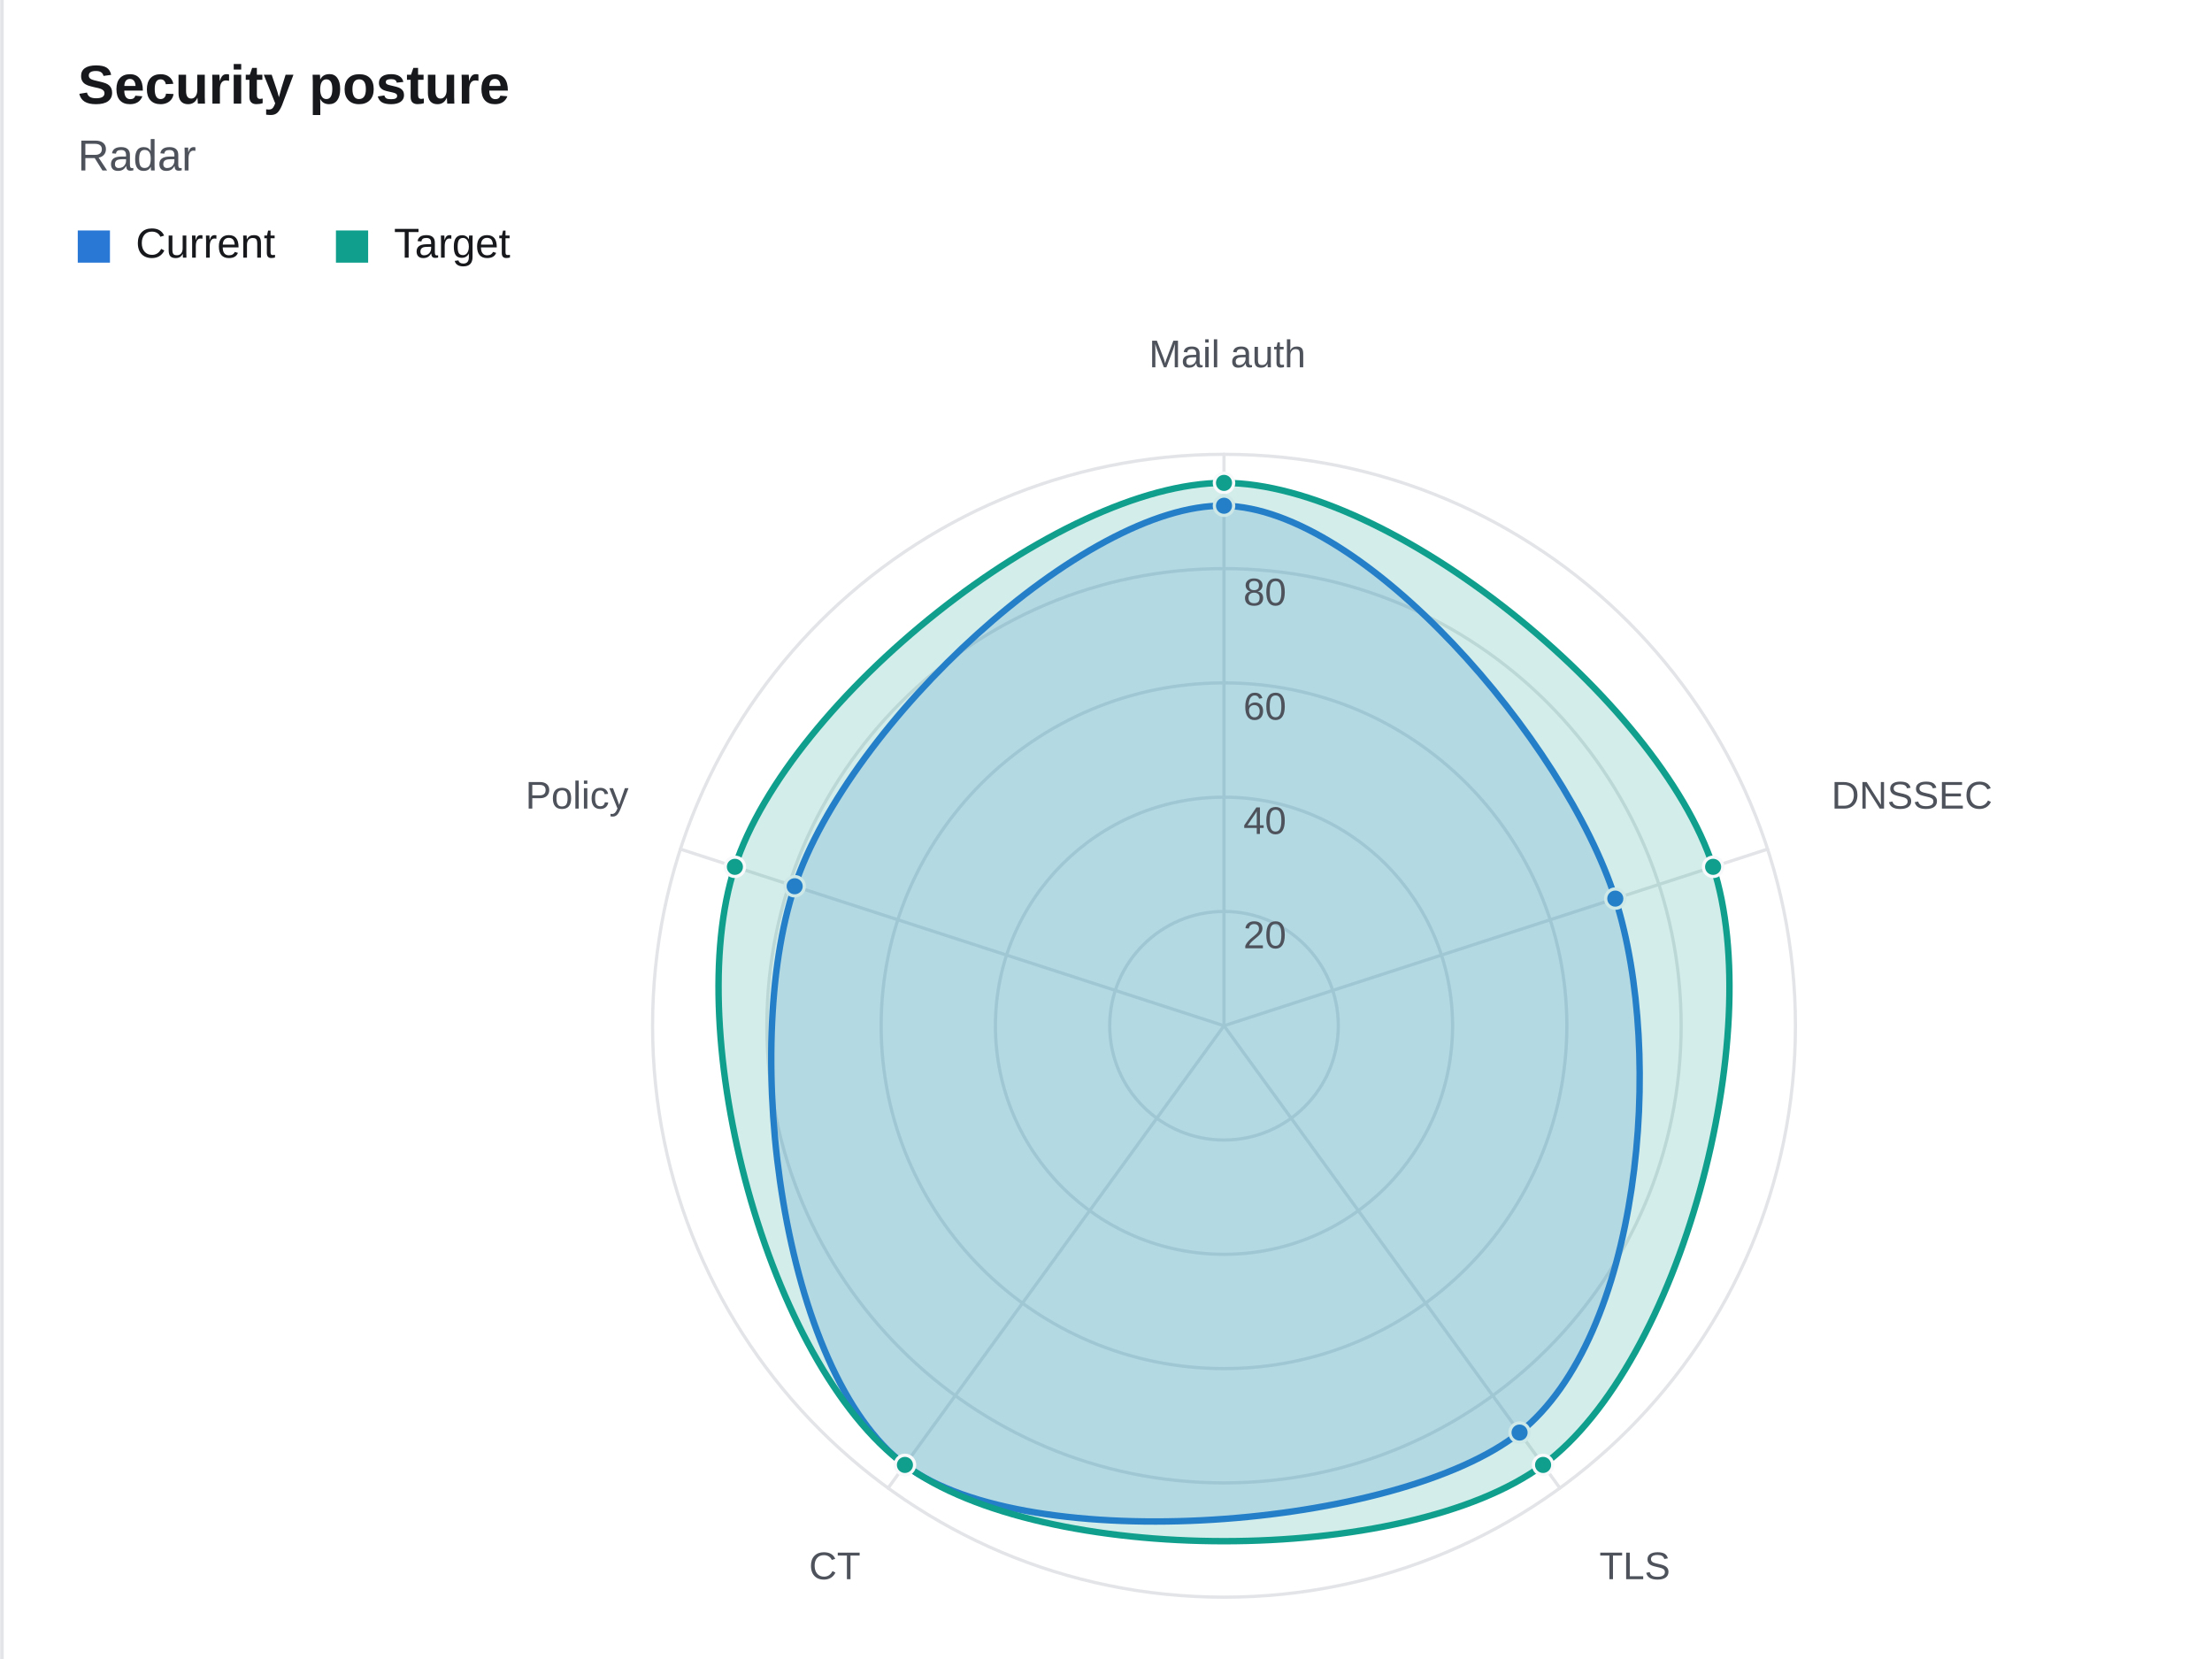
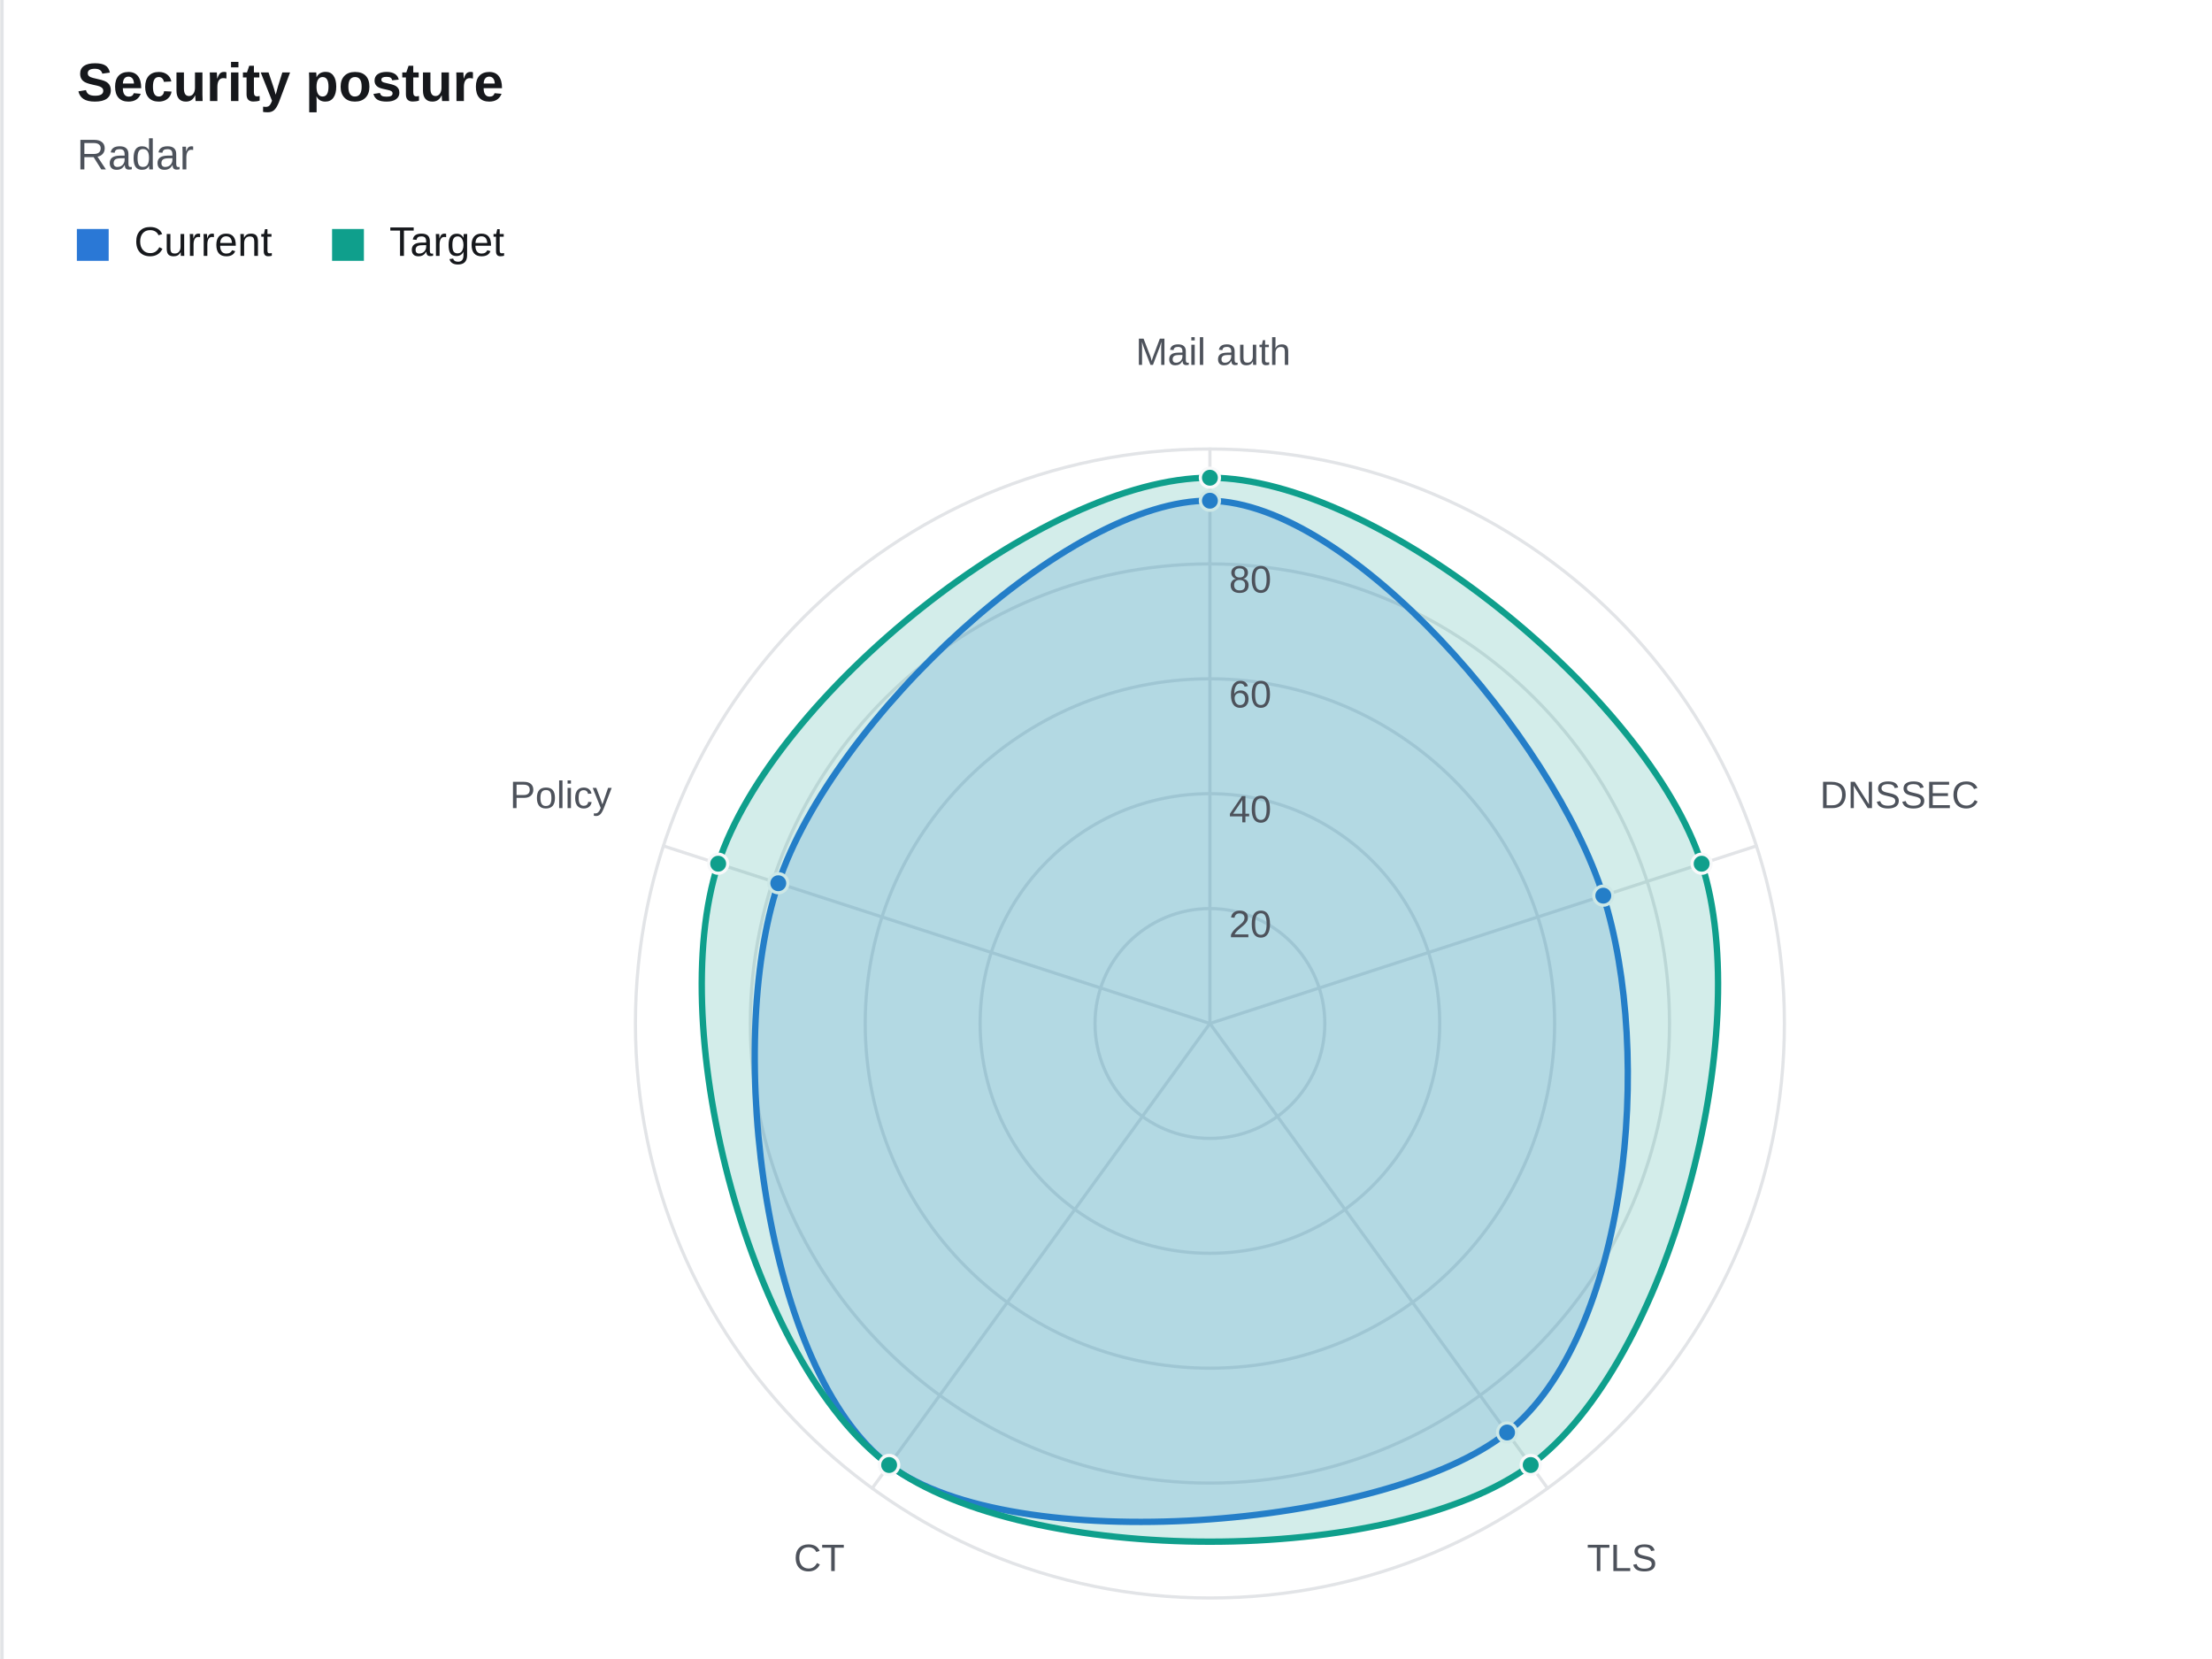
- <svg xmlns="http://www.w3.org/2000/svg" width="687" height="515" viewBox="0 8 686.7 515" stroke-linecap="round" stroke-linejoin="round" role="img" aria-label="Security posture" aria-labelledby="cfx-mm-radar-l-title" aria-describedby="cfx-mm-radar-l-description">
+ <svg xmlns="http://www.w3.org/2000/svg" width="695" height="521" viewBox="0 5 694.7 521" stroke-linecap="round" stroke-linejoin="round" role="img" aria-label="Security posture" aria-labelledby="cfx-mm-radar-l-title" aria-describedby="cfx-mm-radar-l-description">
  <defs>
    <clipPath id="cfx-mm-radar-l-clip-1" clipPathUnits="userSpaceOnUse">
      <rect x="24" y="24" width="712" height="522" />
    </clipPath>
    <clipPath id="cfx-mm-radar-l-clip-9" clipPathUnits="userSpaceOnUse">
      <rect x="24" y="75.65" width="712" height="19.5" />
    </clipPath>
    <clipPath id="cfx-mm-radar-l-clip-11" clipPathUnits="userSpaceOnUse">
-       <rect x="24" y="79.578" width="10" height="10" />
+       <rect x="24" y="76.95" width="10" height="10" />
    </clipPath>
    <clipPath id="cfx-mm-radar-l-clip-17" clipPathUnits="userSpaceOnUse">
-       <rect x="104.187" y="79.578" width="10" height="10" />
+       <rect x="104.187" y="76.95" width="10" height="10" />
    </clipPath>
    <clipPath id="cfx-mm-radar-l-clip-24" clipPathUnits="userSpaceOnUse">
      <rect x="24" y="107.15" width="712" height="438.85" />
    </clipPath>
  </defs>
  <rect x="0.5" y="0.5" width="759" height="569" rx="3" data-cfx-role="frame-card" fill="#FFFFFF" stroke="#E2E4E7" stroke-width="1" />
  <g clip-path="url(#cfx-mm-radar-l-clip-1)">
    <g data-cfx-role="frame-heading-source" data-cfx-authored-font-request="Calibri, Carlito, Segoe UI, Arial, system-ui, sans-serif|700|normal|17|">
      <g data-cfx-role="frame-heading">
-         <text x="24" y="40.187" font-family="Calibri, Carlito, Segoe UI, Arial, system-ui, sans-serif" font-size="17" font-weight="700" font-style="normal" fill="#16181C" xml:space="preserve" style="white-space:pre;font-language-override:normal;font-palette:normal">Security posture</text>
+         <text x="24" y="36.75" font-family="Calibri, Carlito, Segoe UI, Arial, system-ui, sans-serif" font-size="17" font-weight="700" font-style="normal" fill="#16181C" xml:space="preserve" style="white-space:pre;font-language-override:normal;font-palette:normal">Security posture</text>
      </g>
    </g>
    <g data-cfx-role="frame-heading-source" data-cfx-authored-font-request="Calibri, Carlito, Segoe UI, Arial, system-ui, sans-serif|400|normal|13.5|">
      <g data-cfx-role="frame-heading">
-         <text x="24" y="60.954" font-family="Calibri, Carlito, Segoe UI, Arial, system-ui, sans-serif" font-size="13.5" font-weight="400" font-style="normal" fill="#4D525B" xml:space="preserve" style="white-space:pre;font-language-override:normal;font-palette:normal">Radar</text>
+         <text x="24" y="58.225" font-family="Calibri, Carlito, Segoe UI, Arial, system-ui, sans-serif" font-size="13.5" font-weight="400" font-style="normal" fill="#4D525B" xml:space="preserve" style="white-space:pre;font-language-override:normal;font-palette:normal">Radar</text>
      </g>
    </g>
  </g>
  <g clip-path="url(#cfx-mm-radar-l-clip-9)">
    <g id="cfx-mm-radar-l-node-10" data-cfx-source-id="legend-series-0" data-cfx-role="legend-entry" aria-label="Current" data-cfx-series-key="cfx:auto:1" data-cfx-state="None">
      <g clip-path="url(#cfx-mm-radar-l-clip-11)">
-         <rect x="24" y="79.578" width="10" height="10" rx="0" data-cfx-role="legend-swatch" fill="#2A78D6" stroke="none" stroke-width="1" />
+         <rect x="24" y="76.95" width="10" height="10" rx="0" data-cfx-role="legend-swatch" fill="#2A78D6" stroke="none" stroke-width="1" />
      </g>
      <g data-cfx-role="legend-label">
-         <text x="42" y="88.028" font-family="Calibri, Carlito, Segoe UI, Arial, system-ui, sans-serif" font-size="13" font-weight="400" font-style="normal" fill="#16181C" xml:space="preserve" style="white-space:pre;font-language-override:normal;font-palette:normal">Current</text>
+         <text x="42" y="85.4" font-family="Calibri, Carlito, Segoe UI, Arial, system-ui, sans-serif" font-size="13" font-weight="400" font-style="normal" fill="#16181C" xml:space="preserve" style="white-space:pre;font-language-override:normal;font-palette:normal">Current</text>
      </g>
    </g>
    <g id="cfx-mm-radar-l-node-16" data-cfx-source-id="legend-series-1" data-cfx-role="legend-entry" aria-label="Target" data-cfx-series-key="cfx:auto:2" data-cfx-state="None">
      <g clip-path="url(#cfx-mm-radar-l-clip-17)">
-         <rect x="104.187" y="79.578" width="10" height="10" rx="0" data-cfx-role="legend-swatch" fill="#0F9F8C" stroke="none" stroke-width="1" />
+         <rect x="104.187" y="76.95" width="10" height="10" rx="0" data-cfx-role="legend-swatch" fill="#0F9F8C" stroke="none" stroke-width="1" />
      </g>
      <g data-cfx-role="legend-label">
-         <text x="122.187" y="88.028" font-family="Calibri, Carlito, Segoe UI, Arial, system-ui, sans-serif" font-size="13" font-weight="400" font-style="normal" fill="#16181C" xml:space="preserve" style="white-space:pre;font-language-override:normal;font-palette:normal">Target</text>
+         <text x="122.187" y="85.4" font-family="Calibri, Carlito, Segoe UI, Arial, system-ui, sans-serif" font-size="13" font-weight="400" font-style="normal" fill="#16181C" xml:space="preserve" style="white-space:pre;font-language-override:normal;font-palette:normal">Target</text>
      </g>
    </g>
  </g>
  <g data-cfx-role="coordinate-system" data-cfx-coordinate-system="polar">
    <g clip-path="url(#cfx-mm-radar-l-clip-24)">
-       <ellipse cx="380" cy="326.575" rx="35.495" ry="35.495" data-cfx-role="radar-ring" fill="none" stroke="#E2E4E7" stroke-width="1" />
-       <ellipse cx="380" cy="326.575" rx="70.989" ry="70.989" data-cfx-role="radar-ring" fill="none" stroke="#E2E4E7" stroke-width="1" />
-       <ellipse cx="380" cy="326.575" rx="106.484" ry="106.484" data-cfx-role="radar-ring" fill="none" stroke="#E2E4E7" stroke-width="1" />
-       <ellipse cx="380" cy="326.575" rx="141.979" ry="141.979" data-cfx-role="radar-ring" fill="none" stroke="#E2E4E7" stroke-width="1" />
-       <ellipse cx="380" cy="326.575" rx="177.473" ry="177.473" data-cfx-role="radar-ring" fill="none" stroke="#E2E4E7" stroke-width="1" />
-       <line x1="380" y1="326.575" x2="380" y2="149.102" data-cfx-role="radar-spoke" fill="none" stroke="#E2E4E7" stroke-width="1" />
-       <line x1="380" y1="326.575" x2="548.787" y2="271.733" data-cfx-role="radar-spoke" fill="none" stroke="#E2E4E7" stroke-width="1" />
-       <line x1="380" y1="326.575" x2="484.316" y2="470.154" data-cfx-role="radar-spoke" fill="none" stroke="#E2E4E7" stroke-width="1" />
-       <line x1="380" y1="326.575" x2="275.684" y2="470.154" data-cfx-role="radar-spoke" fill="none" stroke="#E2E4E7" stroke-width="1" />
-       <line x1="380" y1="326.575" x2="211.213" y2="271.733" data-cfx-role="radar-spoke" fill="none" stroke="#E2E4E7" stroke-width="1" />
+       <ellipse cx="380" cy="326.575" rx="36.1" ry="36.1" data-cfx-role="radar-ring" fill="none" stroke="#E2E4E7" stroke-width="1" />
+       <ellipse cx="380" cy="326.575" rx="72.2" ry="72.2" data-cfx-role="radar-ring" fill="none" stroke="#E2E4E7" stroke-width="1" />
+       <ellipse cx="380" cy="326.575" rx="108.3" ry="108.3" data-cfx-role="radar-ring" fill="none" stroke="#E2E4E7" stroke-width="1" />
+       <ellipse cx="380" cy="326.575" rx="144.4" ry="144.4" data-cfx-role="radar-ring" fill="none" stroke="#E2E4E7" stroke-width="1" />
+       <ellipse cx="380" cy="326.575" rx="180.5" ry="180.5" data-cfx-role="radar-ring" fill="none" stroke="#E2E4E7" stroke-width="1" />
+       <line x1="380" y1="326.575" x2="380" y2="146.075" data-cfx-role="radar-spoke" fill="none" stroke="#E2E4E7" stroke-width="1" />
+       <line x1="380" y1="326.575" x2="551.666" y2="270.797" data-cfx-role="radar-spoke" fill="none" stroke="#E2E4E7" stroke-width="1" />
+       <line x1="380" y1="326.575" x2="486.095" y2="472.603" data-cfx-role="radar-spoke" fill="none" stroke="#E2E4E7" stroke-width="1" />
+       <line x1="380" y1="326.575" x2="273.905" y2="472.603" data-cfx-role="radar-spoke" fill="none" stroke="#E2E4E7" stroke-width="1" />
+       <line x1="380" y1="326.575" x2="208.334" y2="270.797" data-cfx-role="radar-spoke" fill="none" stroke="#E2E4E7" stroke-width="1" />
      <g id="cfx-mm-radar-l-node-35" data-cfx-source-id="series-0" data-cfx-role="radar-series" data-cfx-form="area" data-cfx-label="Current" data-cfx-missing-policy="zero" data-cfx-series="0" data-cfx-series-key="cfx:auto:1" data-cfx-series-scope="local">
-         <path d="M 380 165.074 C 423.328 165.727 485.921 238.154 501.527 287.089 C 517.132 336.023 509.305 423.024 471.798 452.924 C 434.292 482.825 319.173 491.82 280.9 462.975 C 242.626 434.13 229.811 333.893 246.658 283.25 C 263.505 232.607 336.672 164.422 380 165.074 Z" data-cfx-role="radar-area" fill="rgba(42,120,214,0.18)" stroke="none" stroke-width="1" fill-rule="evenodd" />
-         <path d="M 380 165.074 C 423.328 165.727 485.921 238.154 501.527 287.089 C 517.132 336.023 509.305 423.024 471.798 452.924 C 434.292 482.825 319.173 491.82 280.9 462.975 C 242.626 434.13 229.811 333.893 246.658 283.25 C 263.505 232.607 336.672 164.422 380 165.074 Z" data-cfx-role="radar-outline" fill="none" stroke="#2A78D6" stroke-width="2" />
+         <path d="M 380 162.32 C 424.067 162.984 487.727 236.646 503.599 286.415 C 519.471 336.184 511.51 424.669 473.364 455.079 C 435.218 485.49 318.136 494.638 279.21 465.301 C 240.283 435.965 227.25 334.018 244.384 282.511 C 261.518 231.004 335.933 161.656 380 162.32 Z" data-cfx-role="radar-area" fill="rgba(42,120,214,0.18)" stroke="none" stroke-width="1" fill-rule="evenodd" />
+         <path d="M 380 162.32 C 424.067 162.984 487.727 236.646 503.599 286.415 C 519.471 336.184 511.51 424.669 473.364 455.079 C 435.218 485.49 318.136 494.638 279.21 465.301 C 240.283 435.965 227.25 334.018 244.384 282.511 C 261.518 231.004 335.933 161.656 380 162.32 Z" data-cfx-role="radar-outline" fill="none" stroke="#2A78D6" stroke-width="2" />
        <g id="cfx-mm-radar-l-node-38" data-cfx-source-id="series-0-point-0" data-cfx-role="radar-point-source" aria-label="Current, Mail auth: 91" data-cfx-angle="-1.5707963267948966" data-cfx-category="1" data-cfx-category-label="Mail auth" data-cfx-full-label="91" data-cfx-label="Current, Mail auth: 91" data-cfx-missing="false" data-cfx-point="0" data-cfx-series="0" data-cfx-series-key="cfx:auto:1" data-cfx-series-scope="local" data-cfx-value="91" data-cfx-x="1">
-           <ellipse cx="380" cy="165.074" rx="3" ry="3" data-cfx-role="radar-point" fill="#2A78D6" stroke="#F8F9FA" stroke-width="1" />
+           <ellipse cx="380" cy="162.32" rx="3" ry="3" data-cfx-role="radar-point" fill="#2A78D6" stroke="#F8F9FA" stroke-width="1" />
        </g>
        <g id="cfx-mm-radar-l-node-41" data-cfx-source-id="series-0-point-1" data-cfx-role="radar-point-source" aria-label="Current, DNSSEC: 72" data-cfx-angle="-0.3141592653589793" data-cfx-category="2" data-cfx-category-label="DNSSEC" data-cfx-full-label="72" data-cfx-label="Current, DNSSEC: 72" data-cfx-missing="false" data-cfx-point="1" data-cfx-series="0" data-cfx-series-key="cfx:auto:1" data-cfx-series-scope="local" data-cfx-value="72" data-cfx-x="2">
-           <ellipse cx="501.527" cy="287.089" rx="3" ry="3" data-cfx-role="radar-point" fill="#2A78D6" stroke="#F8F9FA" stroke-width="1" />
+           <ellipse cx="503.599" cy="286.415" rx="3" ry="3" data-cfx-role="radar-point" fill="#2A78D6" stroke="#F8F9FA" stroke-width="1" />
        </g>
        <g id="cfx-mm-radar-l-node-44" data-cfx-source-id="series-0-point-2" data-cfx-role="radar-point-source" aria-label="Current, TLS: 88" data-cfx-angle="0.9424777960769379" data-cfx-category="3" data-cfx-category-label="TLS" data-cfx-full-label="88" data-cfx-label="Current, TLS: 88" data-cfx-missing="false" data-cfx-point="2" data-cfx-series="0" data-cfx-series-key="cfx:auto:1" data-cfx-series-scope="local" data-cfx-value="88" data-cfx-x="3">
-           <ellipse cx="471.798" cy="452.924" rx="3" ry="3" data-cfx-role="radar-point" fill="#2A78D6" stroke="#F8F9FA" stroke-width="1" />
+           <ellipse cx="473.364" cy="455.079" rx="3" ry="3" data-cfx-role="radar-point" fill="#2A78D6" stroke="#F8F9FA" stroke-width="1" />
        </g>
        <g id="cfx-mm-radar-l-node-47" data-cfx-source-id="series-0-point-3" data-cfx-role="radar-point-source" aria-label="Current, CT: 95" data-cfx-angle="2.199114857512855" data-cfx-category="4" data-cfx-category-label="CT" data-cfx-full-label="95" data-cfx-label="Current, CT: 95" data-cfx-missing="false" data-cfx-point="3" data-cfx-series="0" data-cfx-series-key="cfx:auto:1" data-cfx-series-scope="local" data-cfx-value="95" data-cfx-x="4">
-           <ellipse cx="280.9" cy="462.975" rx="3" ry="3" data-cfx-role="radar-point" fill="#2A78D6" stroke="#F8F9FA" stroke-width="1" />
+           <ellipse cx="279.21" cy="465.301" rx="3" ry="3" data-cfx-role="radar-point" fill="#2A78D6" stroke="#F8F9FA" stroke-width="1" />
        </g>
        <g id="cfx-mm-radar-l-node-50" data-cfx-source-id="series-0-point-4" data-cfx-role="radar-point-source" aria-label="Current, Policy: 79" data-cfx-angle="3.4557519189487724" data-cfx-category="5" data-cfx-category-label="Policy" data-cfx-full-label="79" data-cfx-label="Current, Policy: 79" data-cfx-missing="false" data-cfx-point="4" data-cfx-series="0" data-cfx-series-key="cfx:auto:1" data-cfx-series-scope="local" data-cfx-value="79" data-cfx-x="5">
-           <ellipse cx="246.658" cy="283.25" rx="3" ry="3" data-cfx-role="radar-point" fill="#2A78D6" stroke="#F8F9FA" stroke-width="1" />
+           <ellipse cx="244.384" cy="282.511" rx="3" ry="3" data-cfx-role="radar-point" fill="#2A78D6" stroke="#F8F9FA" stroke-width="1" />
        </g>
      </g>
      <g id="cfx-mm-radar-l-node-54" data-cfx-source-id="series-1" data-cfx-role="radar-series" data-cfx-form="area" data-cfx-label="Target" data-cfx-missing-policy="zero" data-cfx-series="1" data-cfx-series-key="cfx:auto:2" data-cfx-series-scope="local">
-         <path d="M 380 157.975 C 431.649 157.975 515.061 225.367 531.908 277.217 C 548.755 329.067 521.772 431.396 479.1 462.975 C 436.429 494.554 323.571 494.554 280.9 462.975 C 238.228 431.396 211.245 329.067 228.092 277.217 C 244.939 225.367 328.351 157.975 380 157.975 Z" data-cfx-role="radar-area" fill="rgba(15,159,140,0.18)" stroke="none" stroke-width="1" fill-rule="evenodd" />
-         <path d="M 380 157.975 C 431.649 157.975 515.061 225.367 531.908 277.217 C 548.755 329.067 521.772 431.396 479.1 462.975 C 436.429 494.554 323.571 494.554 280.9 462.975 C 238.228 431.396 211.245 329.067 228.092 277.217 C 244.939 225.367 328.351 157.975 380 157.975 Z" data-cfx-role="radar-outline" fill="none" stroke="#0F9F8C" stroke-width="2" />
+         <path d="M 380 155.1 C 432.53 155.1 517.365 223.641 534.499 276.375 C 551.634 329.109 524.19 433.184 480.79 465.301 C 437.391 497.419 322.609 497.419 279.21 465.301 C 235.81 433.184 208.366 329.109 225.501 276.375 C 242.635 223.641 327.47 155.1 380 155.1 Z" data-cfx-role="radar-area" fill="rgba(15,159,140,0.18)" stroke="none" stroke-width="1" fill-rule="evenodd" />
+         <path d="M 380 155.1 C 432.53 155.1 517.365 223.641 534.499 276.375 C 551.634 329.109 524.19 433.184 480.79 465.301 C 437.391 497.419 322.609 497.419 279.21 465.301 C 235.81 433.184 208.366 329.109 225.501 276.375 C 242.635 223.641 327.47 155.1 380 155.1 Z" data-cfx-role="radar-outline" fill="none" stroke="#0F9F8C" stroke-width="2" />
        <g id="cfx-mm-radar-l-node-57" data-cfx-source-id="series-1-point-0" data-cfx-role="radar-point-source" aria-label="Target, Mail auth: 95" data-cfx-angle="-1.5707963267948966" data-cfx-category="1" data-cfx-category-label="Mail auth" data-cfx-full-label="95" data-cfx-label="Target, Mail auth: 95" data-cfx-missing="false" data-cfx-point="0" data-cfx-series="1" data-cfx-series-key="cfx:auto:2" data-cfx-series-scope="local" data-cfx-value="95" data-cfx-x="1">
-           <ellipse cx="380" cy="157.975" rx="3" ry="3" data-cfx-role="radar-point" fill="#0F9F8C" stroke="#F8F9FA" stroke-width="1" />
+           <ellipse cx="380" cy="155.1" rx="3" ry="3" data-cfx-role="radar-point" fill="#0F9F8C" stroke="#F8F9FA" stroke-width="1" />
        </g>
        <g id="cfx-mm-radar-l-node-60" data-cfx-source-id="series-1-point-1" data-cfx-role="radar-point-source" aria-label="Target, DNSSEC: 90" data-cfx-angle="-0.3141592653589793" data-cfx-category="2" data-cfx-category-label="DNSSEC" data-cfx-full-label="90" data-cfx-label="Target, DNSSEC: 90" data-cfx-missing="false" data-cfx-point="1" data-cfx-series="1" data-cfx-series-key="cfx:auto:2" data-cfx-series-scope="local" data-cfx-value="90" data-cfx-x="2">
-           <ellipse cx="531.908" cy="277.217" rx="3" ry="3" data-cfx-role="radar-point" fill="#0F9F8C" stroke="#F8F9FA" stroke-width="1" />
+           <ellipse cx="534.499" cy="276.375" rx="3" ry="3" data-cfx-role="radar-point" fill="#0F9F8C" stroke="#F8F9FA" stroke-width="1" />
        </g>
        <g id="cfx-mm-radar-l-node-63" data-cfx-source-id="series-1-point-2" data-cfx-role="radar-point-source" aria-label="Target, TLS: 95" data-cfx-angle="0.9424777960769379" data-cfx-category="3" data-cfx-category-label="TLS" data-cfx-full-label="95" data-cfx-label="Target, TLS: 95" data-cfx-missing="false" data-cfx-point="2" data-cfx-series="1" data-cfx-series-key="cfx:auto:2" data-cfx-series-scope="local" data-cfx-value="95" data-cfx-x="3">
-           <ellipse cx="479.1" cy="462.975" rx="3" ry="3" data-cfx-role="radar-point" fill="#0F9F8C" stroke="#F8F9FA" stroke-width="1" />
+           <ellipse cx="480.79" cy="465.301" rx="3" ry="3" data-cfx-role="radar-point" fill="#0F9F8C" stroke="#F8F9FA" stroke-width="1" />
        </g>
        <g id="cfx-mm-radar-l-node-66" data-cfx-source-id="series-1-point-3" data-cfx-role="radar-point-source" aria-label="Target, CT: 95" data-cfx-angle="2.199114857512855" data-cfx-category="4" data-cfx-category-label="CT" data-cfx-full-label="95" data-cfx-label="Target, CT: 95" data-cfx-missing="false" data-cfx-point="3" data-cfx-series="1" data-cfx-series-key="cfx:auto:2" data-cfx-series-scope="local" data-cfx-value="95" data-cfx-x="4">
-           <ellipse cx="280.9" cy="462.975" rx="3" ry="3" data-cfx-role="radar-point" fill="#0F9F8C" stroke="#F8F9FA" stroke-width="1" />
+           <ellipse cx="279.21" cy="465.301" rx="3" ry="3" data-cfx-role="radar-point" fill="#0F9F8C" stroke="#F8F9FA" stroke-width="1" />
        </g>
        <g id="cfx-mm-radar-l-node-69" data-cfx-source-id="series-1-point-4" data-cfx-role="radar-point-source" aria-label="Target, Policy: 90" data-cfx-angle="3.4557519189487724" data-cfx-category="5" data-cfx-category-label="Policy" data-cfx-full-label="90" data-cfx-label="Target, Policy: 90" data-cfx-missing="false" data-cfx-point="4" data-cfx-series="1" data-cfx-series-key="cfx:auto:2" data-cfx-series-scope="local" data-cfx-value="90" data-cfx-x="5">
-           <ellipse cx="228.092" cy="277.217" rx="3" ry="3" data-cfx-role="radar-point" fill="#0F9F8C" stroke="#F8F9FA" stroke-width="1" />
+           <ellipse cx="225.501" cy="276.375" rx="3" ry="3" data-cfx-role="radar-point" fill="#0F9F8C" stroke="#F8F9FA" stroke-width="1" />
        </g>
      </g>
      <g id="cfx-mm-radar-l-node-73" data-cfx-source-id="radar-radius-label-0-source" data-cfx-role="radar-ring-label-source" data-cfx-full-label="20">
        <g id="cfx-mm-radar-l-node-74" data-cfx-source-id="radar-radius-label-0" data-cfx-role="radar-ring-label">
-           <text x="386" y="302.506" font-family="Calibri, Carlito, Segoe UI, Arial, system-ui, sans-serif" font-size="12" font-weight="400" font-style="normal" fill="#4D525B" xml:space="preserve" style="white-space:pre;font-language-override:normal;font-palette:normal">20</text>
+           <text x="386" y="299.475" font-family="Calibri, Carlito, Segoe UI, Arial, system-ui, sans-serif" font-size="12" font-weight="400" font-style="normal" fill="#4D525B" xml:space="preserve" style="white-space:pre;font-language-override:normal;font-palette:normal">20</text>
        </g>
      </g>
      <g id="cfx-mm-radar-l-node-76" data-cfx-source-id="radar-radius-label-1-source" data-cfx-role="radar-ring-label-source" data-cfx-full-label="40">
        <g id="cfx-mm-radar-l-node-77" data-cfx-source-id="radar-radius-label-1" data-cfx-role="radar-ring-label">
-           <text x="386" y="267.011" font-family="Calibri, Carlito, Segoe UI, Arial, system-ui, sans-serif" font-size="12" font-weight="400" font-style="normal" fill="#4D525B" xml:space="preserve" style="white-space:pre;font-language-override:normal;font-palette:normal">40</text>
+           <text x="386" y="263.375" font-family="Calibri, Carlito, Segoe UI, Arial, system-ui, sans-serif" font-size="12" font-weight="400" font-style="normal" fill="#4D525B" xml:space="preserve" style="white-space:pre;font-language-override:normal;font-palette:normal">40</text>
        </g>
      </g>
      <g id="cfx-mm-radar-l-node-79" data-cfx-source-id="radar-radius-label-2-source" data-cfx-role="radar-ring-label-source" data-cfx-full-label="60">
        <g id="cfx-mm-radar-l-node-80" data-cfx-source-id="radar-radius-label-2" data-cfx-role="radar-ring-label">
-           <text x="386" y="231.517" font-family="Calibri, Carlito, Segoe UI, Arial, system-ui, sans-serif" font-size="12" font-weight="400" font-style="normal" fill="#4D525B" xml:space="preserve" style="white-space:pre;font-language-override:normal;font-palette:normal">60</text>
+           <text x="386" y="227.275" font-family="Calibri, Carlito, Segoe UI, Arial, system-ui, sans-serif" font-size="12" font-weight="400" font-style="normal" fill="#4D525B" xml:space="preserve" style="white-space:pre;font-language-override:normal;font-palette:normal">60</text>
        </g>
      </g>
      <g id="cfx-mm-radar-l-node-82" data-cfx-source-id="radar-radius-label-3-source" data-cfx-role="radar-ring-label-source" data-cfx-full-label="80">
        <g id="cfx-mm-radar-l-node-83" data-cfx-source-id="radar-radius-label-3" data-cfx-role="radar-ring-label">
-           <text x="386" y="196.022" font-family="Calibri, Carlito, Segoe UI, Arial, system-ui, sans-serif" font-size="12" font-weight="400" font-style="normal" fill="#4D525B" xml:space="preserve" style="white-space:pre;font-language-override:normal;font-palette:normal">80</text>
+           <text x="386" y="191.175" font-family="Calibri, Carlito, Segoe UI, Arial, system-ui, sans-serif" font-size="12" font-weight="400" font-style="normal" fill="#4D525B" xml:space="preserve" style="white-space:pre;font-language-override:normal;font-palette:normal">80</text>
        </g>
      </g>
      <g id="cfx-mm-radar-l-node-85" data-cfx-source-id="radar-axis-label-0-source" data-cfx-role="radar-axis-label-source" data-cfx-full-label="Mail auth">
        <g id="cfx-mm-radar-l-node-86" data-cfx-source-id="radar-axis-label-0" data-cfx-role="radar-axis-label">
-           <text x="356.697" y="122.076" font-family="Calibri, Carlito, Segoe UI, Arial, system-ui, sans-serif" font-size="12" font-weight="400" font-style="normal" fill="#4D525B" xml:space="preserve" style="white-space:pre;font-language-override:normal;font-palette:normal">Mail auth</text>
+           <text x="356.697" y="119.65" font-family="Calibri, Carlito, Segoe UI, Arial, system-ui, sans-serif" font-size="12" font-weight="400" font-style="normal" fill="#4D525B" xml:space="preserve" style="white-space:pre;font-language-override:normal;font-palette:normal">Mail auth</text>
        </g>
      </g>
      <g id="cfx-mm-radar-l-node-88" data-cfx-source-id="radar-axis-label-1-source" data-cfx-role="radar-axis-label-source" data-cfx-full-label="DNSSEC">
        <g id="cfx-mm-radar-l-node-89" data-cfx-source-id="radar-axis-label-1" data-cfx-role="radar-axis-label">
-           <text x="568.639" y="259.13" font-family="Calibri, Carlito, Segoe UI, Arial, system-ui, sans-serif" font-size="12" font-weight="400" font-style="normal" fill="#4D525B" xml:space="preserve" style="white-space:pre;font-language-override:normal;font-palette:normal">DNSSEC</text>
+           <text x="571.662" y="258.9" font-family="Calibri, Carlito, Segoe UI, Arial, system-ui, sans-serif" font-size="12" font-weight="400" font-style="normal" fill="#4D525B" xml:space="preserve" style="white-space:pre;font-language-override:normal;font-palette:normal">DNSSEC</text>
        </g>
      </g>
      <g id="cfx-mm-radar-l-node-91" data-cfx-source-id="radar-axis-label-2-source" data-cfx-role="radar-axis-label-source" data-cfx-full-label="TLS">
        <g id="cfx-mm-radar-l-node-92" data-cfx-source-id="radar-axis-label-2" data-cfx-role="radar-axis-label">
-           <text x="496.585" y="498.467" font-family="Calibri, Carlito, Segoe UI, Arial, system-ui, sans-serif" font-size="12" font-weight="400" font-style="normal" fill="#4D525B" xml:space="preserve" style="white-space:pre;font-language-override:normal;font-palette:normal">TLS</text>
+           <text x="498.453" y="498.612" font-family="Calibri, Carlito, Segoe UI, Arial, system-ui, sans-serif" font-size="12" font-weight="400" font-style="normal" fill="#4D525B" xml:space="preserve" style="white-space:pre;font-language-override:normal;font-palette:normal">TLS</text>
        </g>
      </g>
      <g id="cfx-mm-radar-l-node-94" data-cfx-source-id="radar-axis-label-3-source" data-cfx-role="radar-axis-label-source" data-cfx-full-label="CT">
        <g id="cfx-mm-radar-l-node-95" data-cfx-source-id="radar-axis-label-3" data-cfx-role="radar-axis-label">
-           <text x="251.11" y="498.467" font-family="Calibri, Carlito, Segoe UI, Arial, system-ui, sans-serif" font-size="12" font-weight="400" font-style="normal" fill="#4D525B" xml:space="preserve" style="white-space:pre;font-language-override:normal;font-palette:normal">CT</text>
+           <text x="249.242" y="498.612" font-family="Calibri, Carlito, Segoe UI, Arial, system-ui, sans-serif" font-size="12" font-weight="400" font-style="normal" fill="#4D525B" xml:space="preserve" style="white-space:pre;font-language-override:normal;font-palette:normal">CT</text>
        </g>
      </g>
      <g id="cfx-mm-radar-l-node-97" data-cfx-source-id="radar-axis-label-4-source" data-cfx-role="radar-axis-label-source" data-cfx-full-label="Policy">
        <g id="cfx-mm-radar-l-node-98" data-cfx-source-id="radar-axis-label-4" data-cfx-role="radar-axis-label">
-           <text x="163.06" y="259.13" font-family="Calibri, Carlito, Segoe UI, Arial, system-ui, sans-serif" font-size="12" font-weight="400" font-style="normal" fill="#4D525B" xml:space="preserve" style="white-space:pre;font-language-override:normal;font-palette:normal">Policy</text>
+           <text x="160.038" y="258.9" font-family="Calibri, Carlito, Segoe UI, Arial, system-ui, sans-serif" font-size="12" font-weight="400" font-style="normal" fill="#4D525B" xml:space="preserve" style="white-space:pre;font-language-override:normal;font-palette:normal">Policy</text>
        </g>
      </g>
    </g>
  </g>
</svg>
